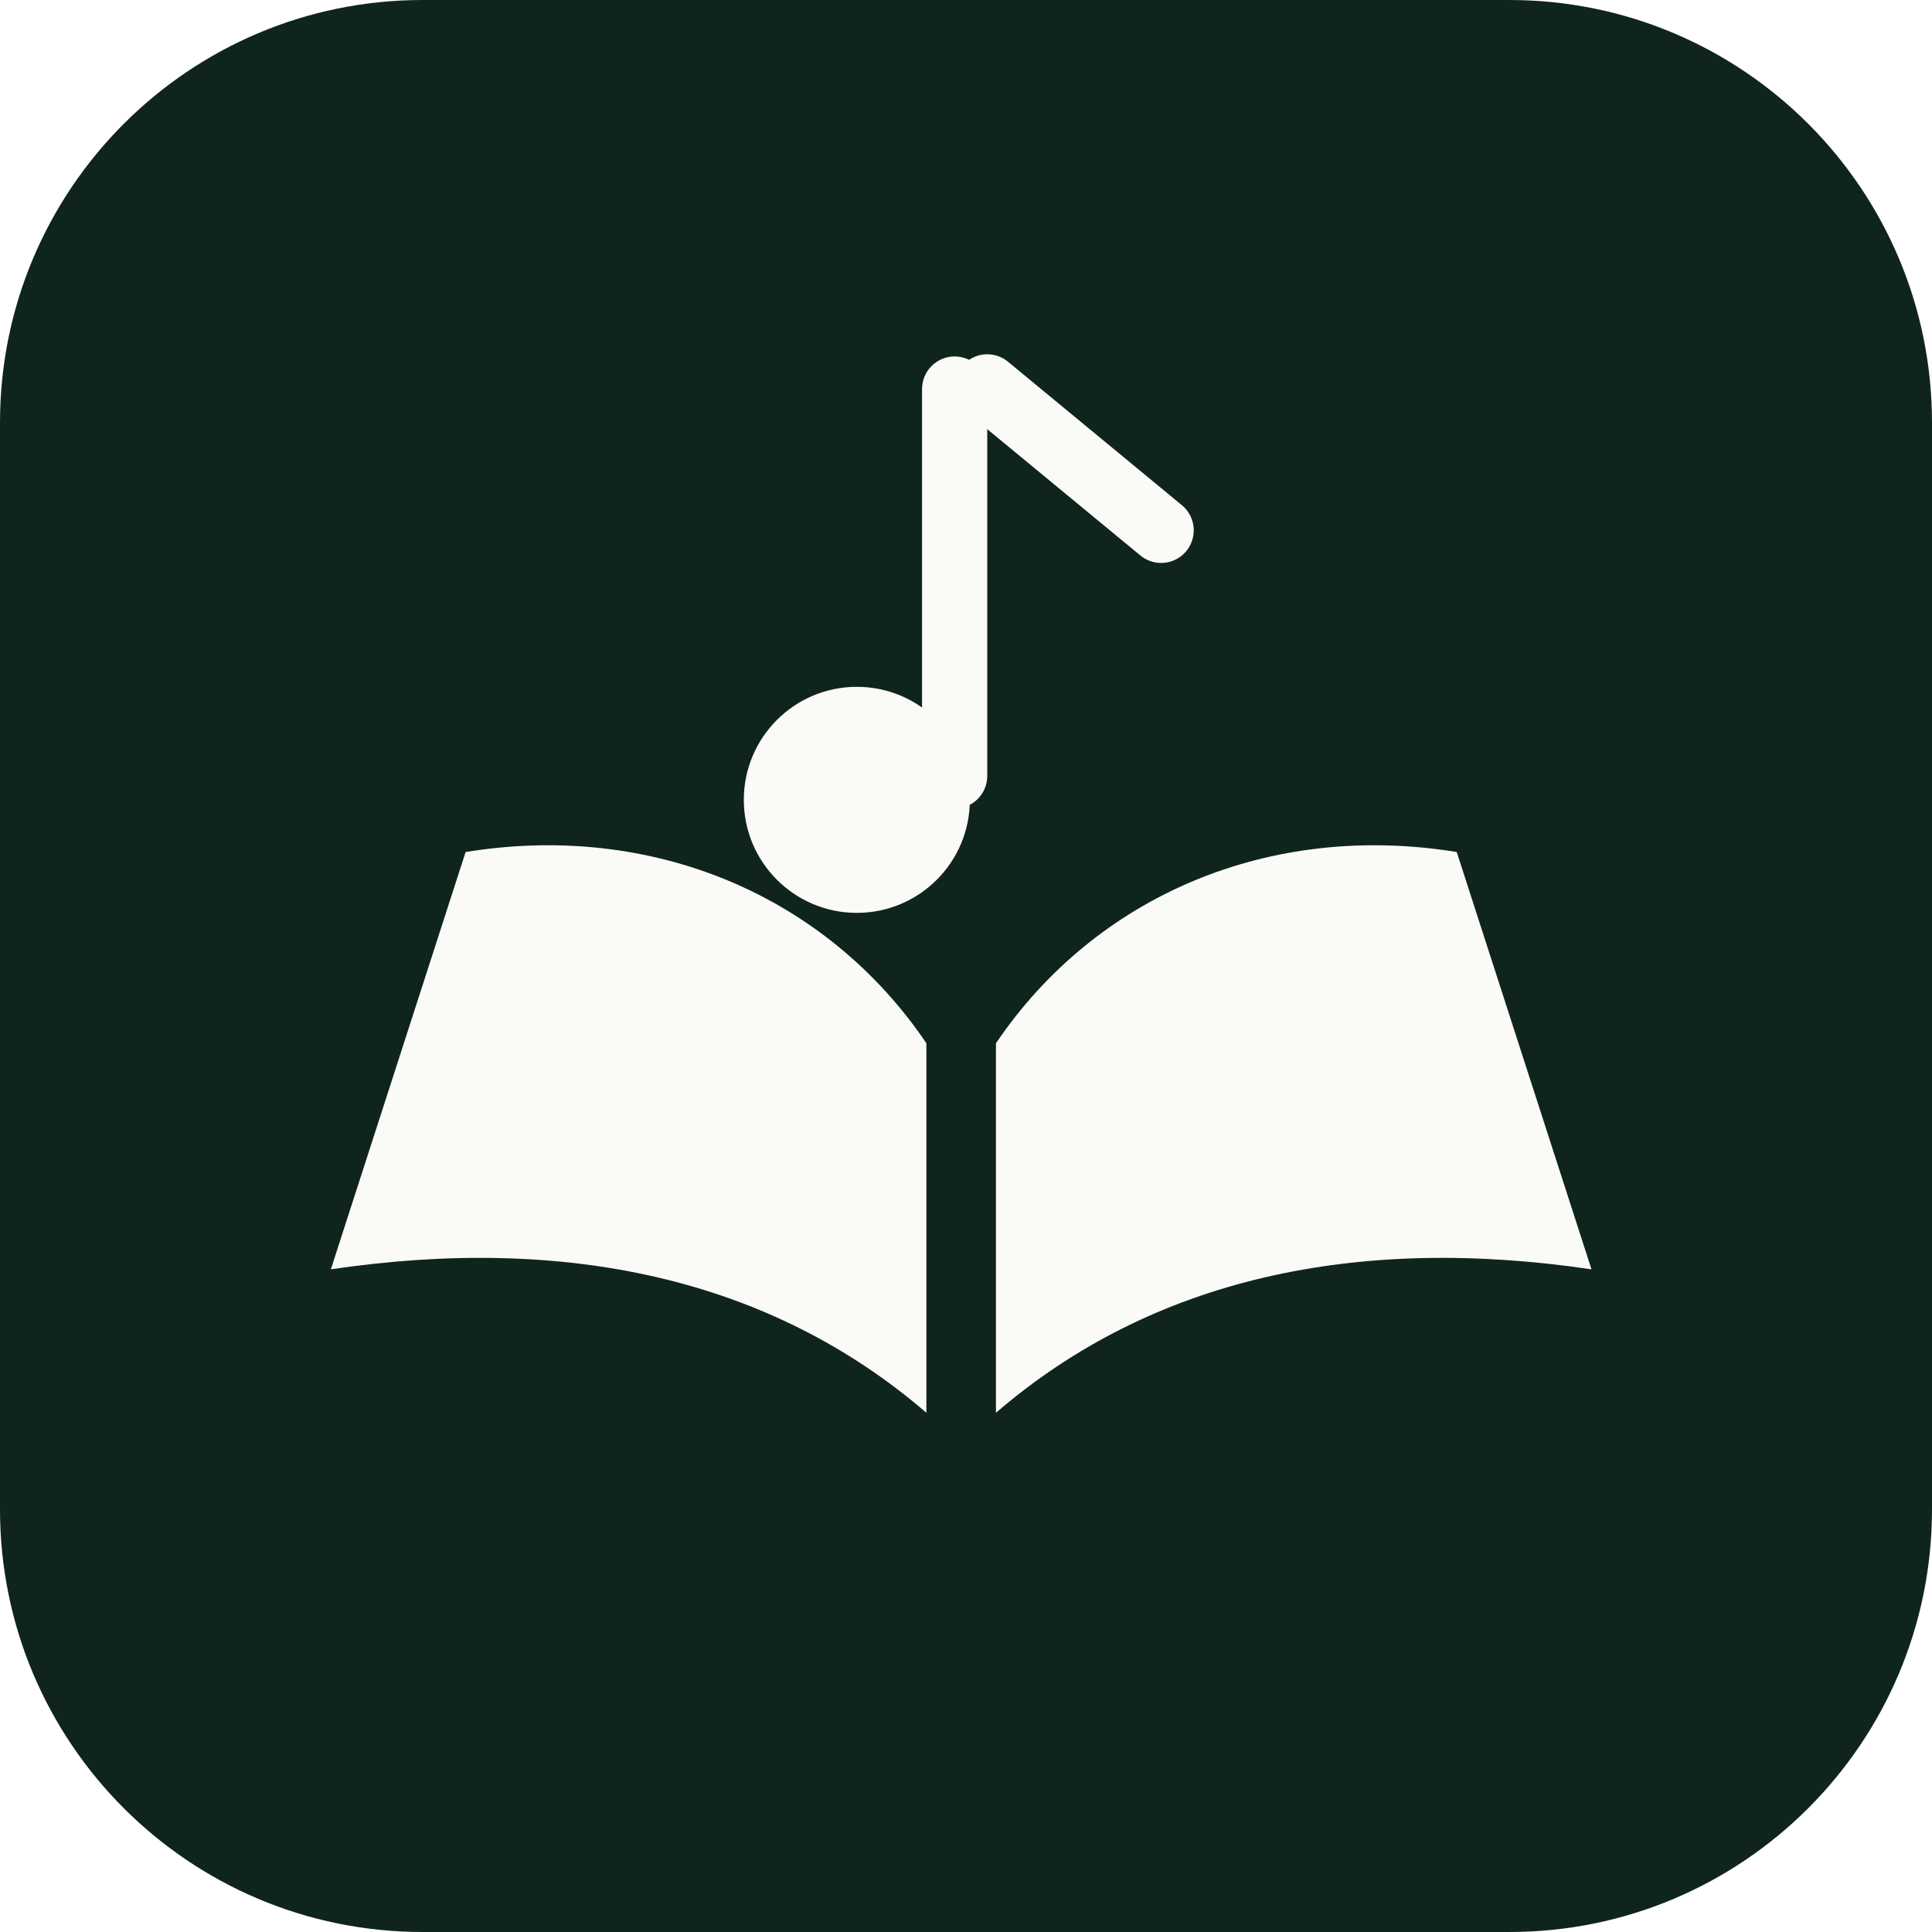
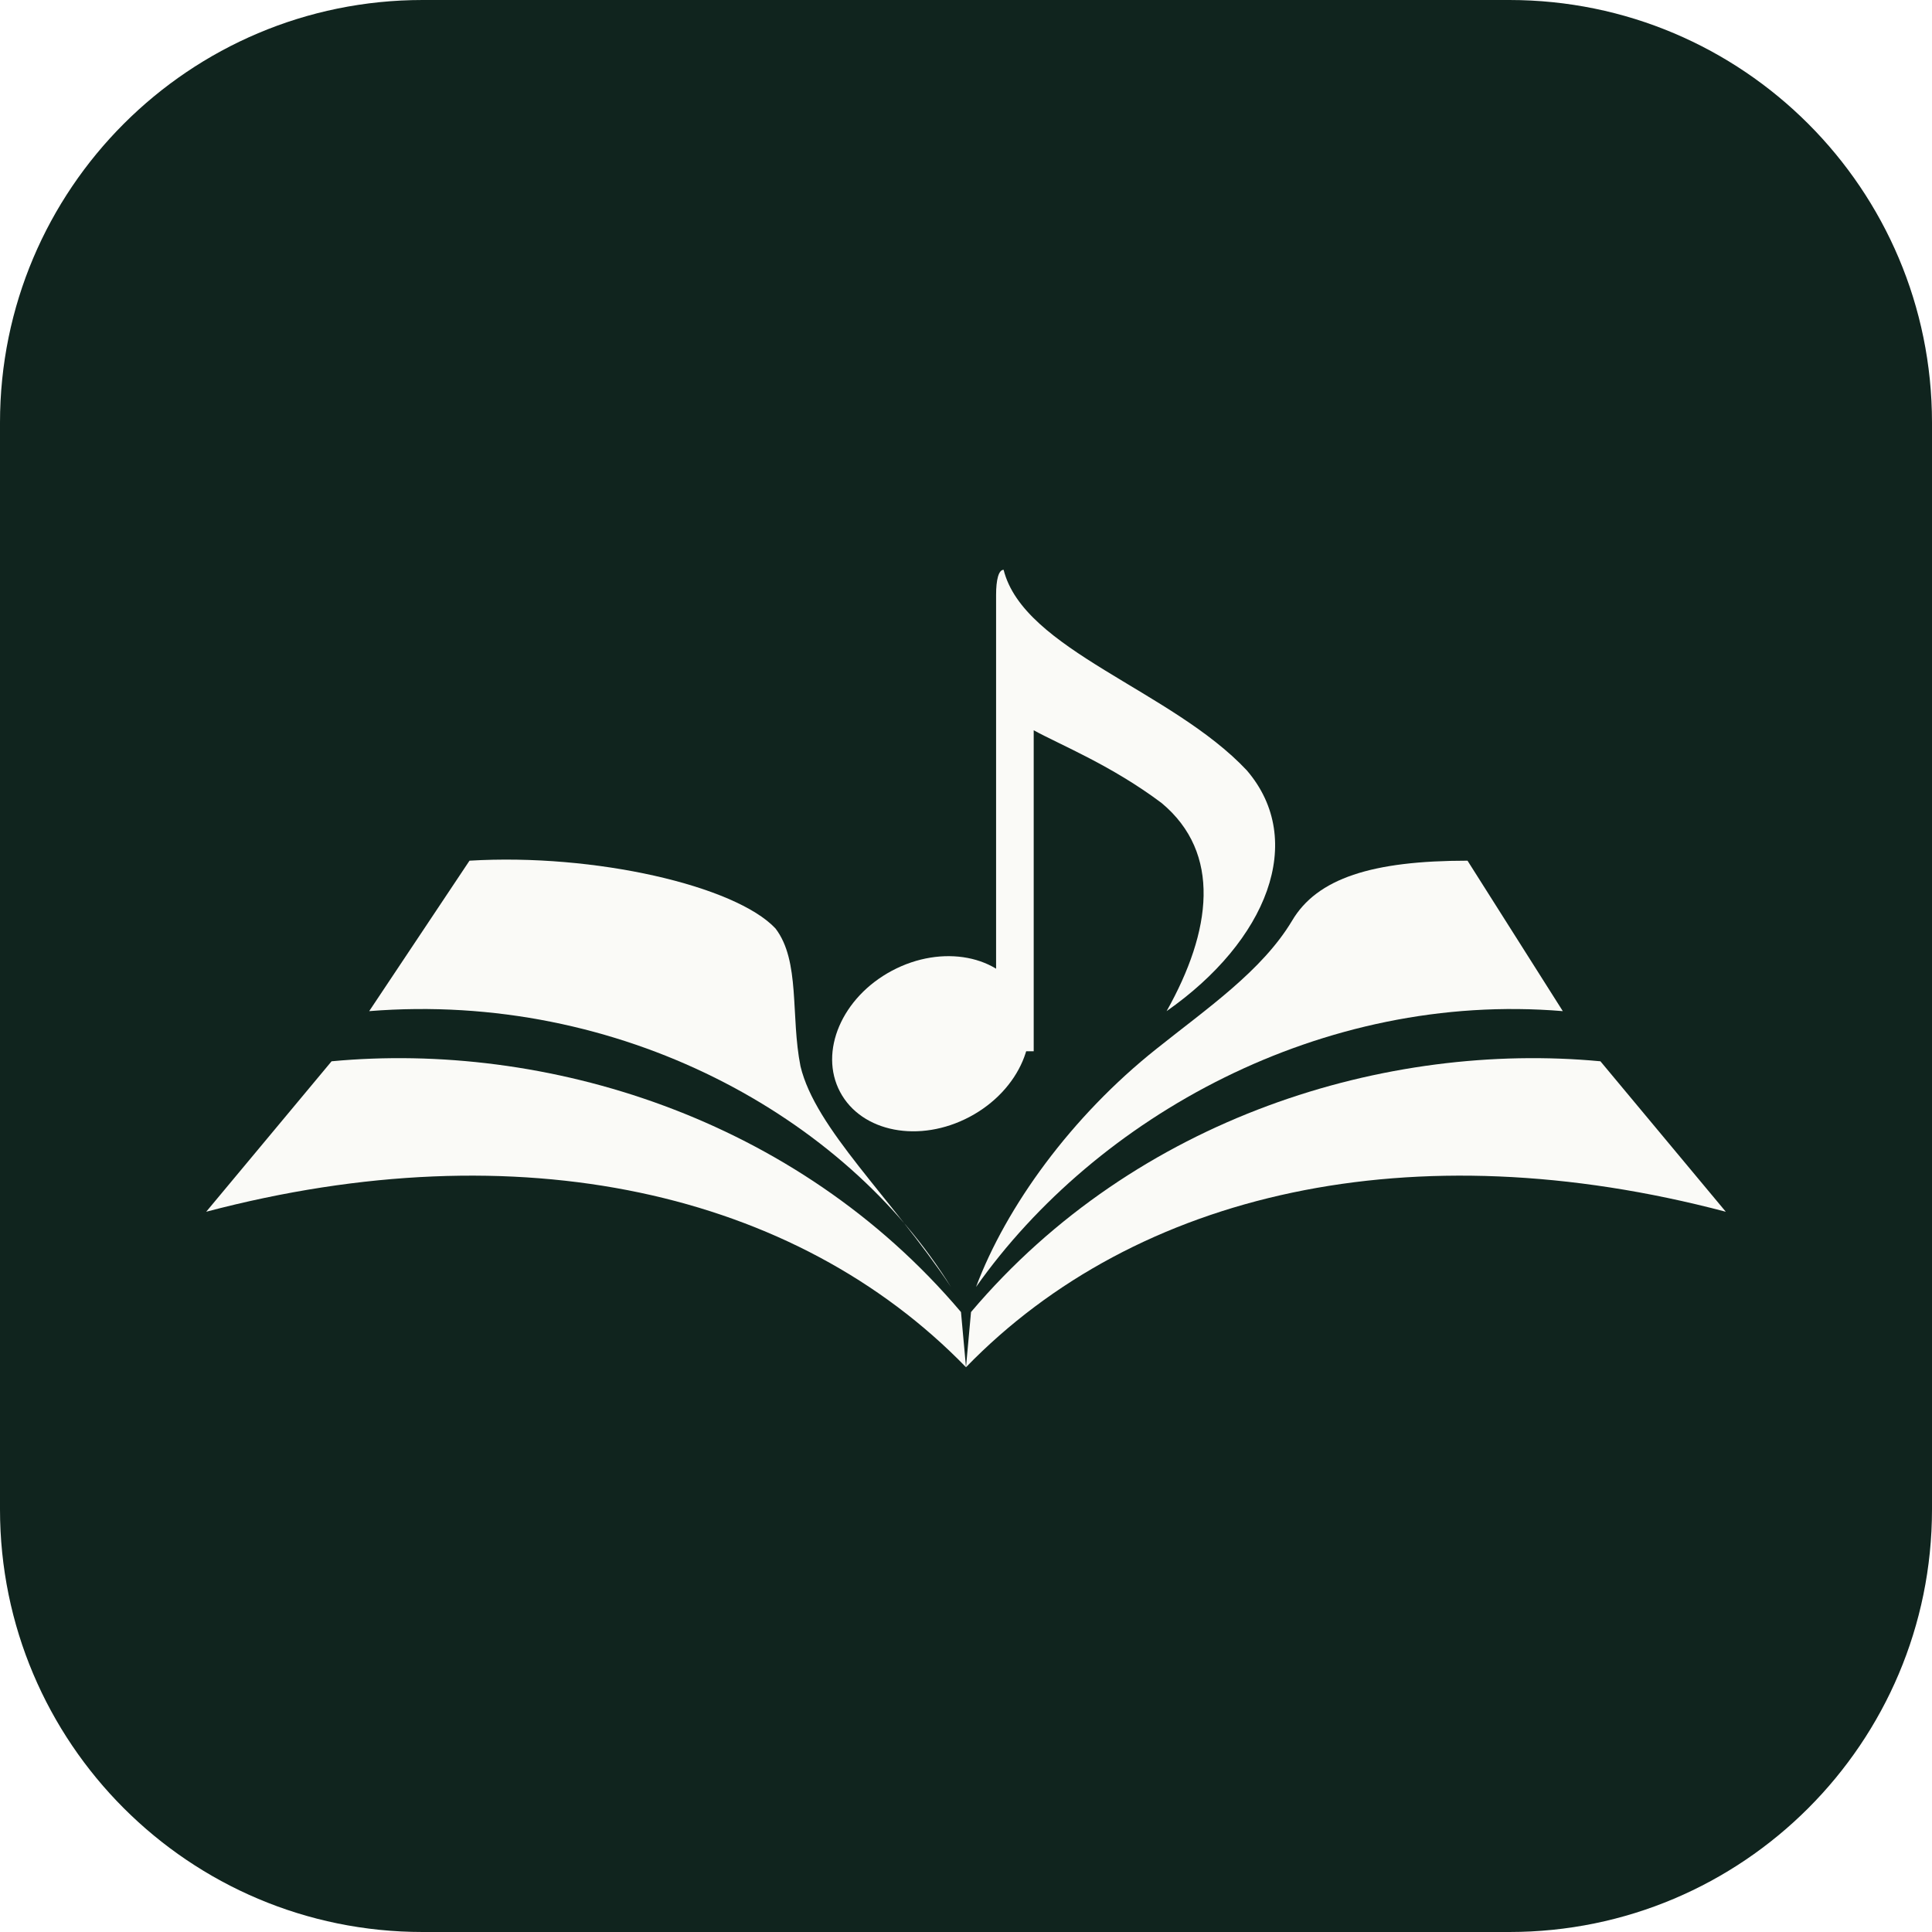
<svg xmlns="http://www.w3.org/2000/svg" viewBox="0 0 32 32">
  <rect width="32" height="32" rx="7" fill="#10241e" />
-   <g fill="#fafaf7" transform="translate(4.4 3.6) scale(0.72)">
-     <path d="M15.2 27.5C11.6 24.4 6.9 23.4 1.5 24.2L4.6 14.6C8.9 13.9 12.9 15.6 15.2 19Z" />
-     <path d="M16.8 27.5C20.4 24.4 25.1 23.4 30.5 24.2L27.4 14.6C23.1 13.9 19.1 15.6 16.8 19Z" />
-     <circle cx="13.6" cy="13.4" r="2.6" />
-     <rect x="15.1" y="3.2" width="1.5" height="10.4" rx="0.75" />
-     <path d="M16.6 3.9L20.6 7.2" stroke="#fafaf7" stroke-width="1.5" stroke-linecap="round" fill="none" />
-   </g>
+   <svg x="3" y="6" width="26" height="20" viewBox="455 300 626 340" fill="#fafaf7">
+     <path d="M465 568L515 508C600 500 700 530 766 608L768 630C700 560 590 535 465 568Z" />
+     <path d="M1071 568L1021 508C936 500 836 530 770 608L768 630C836 560 946 535 1071 568Z" />
+     <path d="M530 488L570 428C620 425 676 438 692 455C702 468 698 490 702 510C708 535 738 562 762 598C720 530 630 480 530 488Z" />
+     <path d="M1006 488L968 428C930 428 908 435 898 452C886 472 864 487 844 503C810 530 784 566 772 598C820 530 910 480 1006 488Z" />
+     <ellipse cx="754" cy="501" rx="41" ry="33" transform="rotate(-28 754 501)" />
+     <path d="M780 504V322C780 316 781 312 783 312C791 344 850 360 880 392C904 420 888 460 848 488C866 456 870 425 846 405C826 390 806 382 795 376V504Z" />
+   </svg>
</svg>
